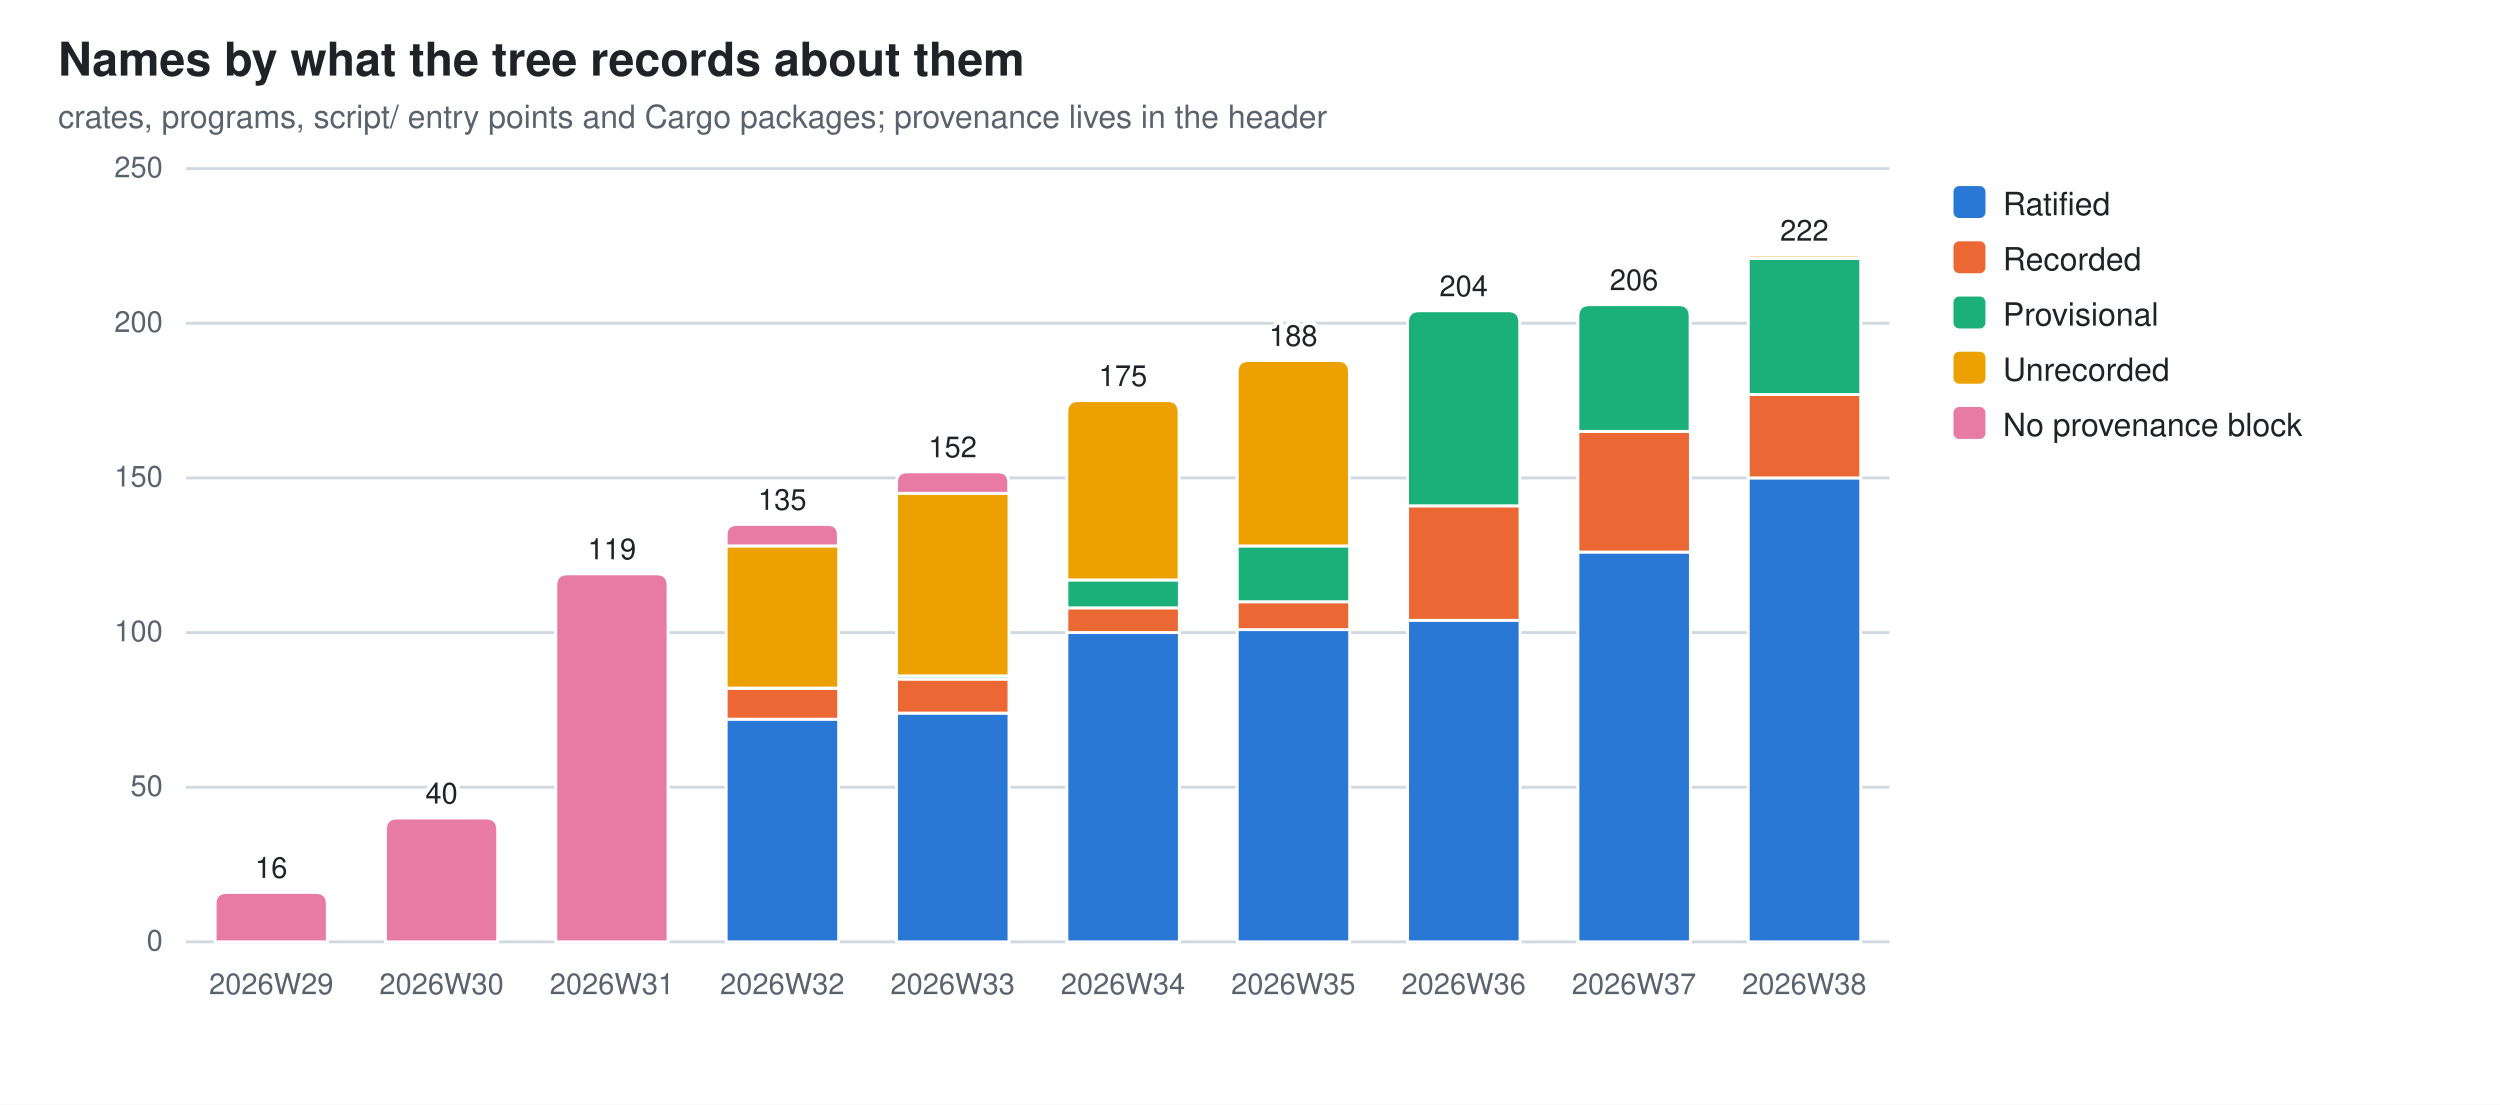
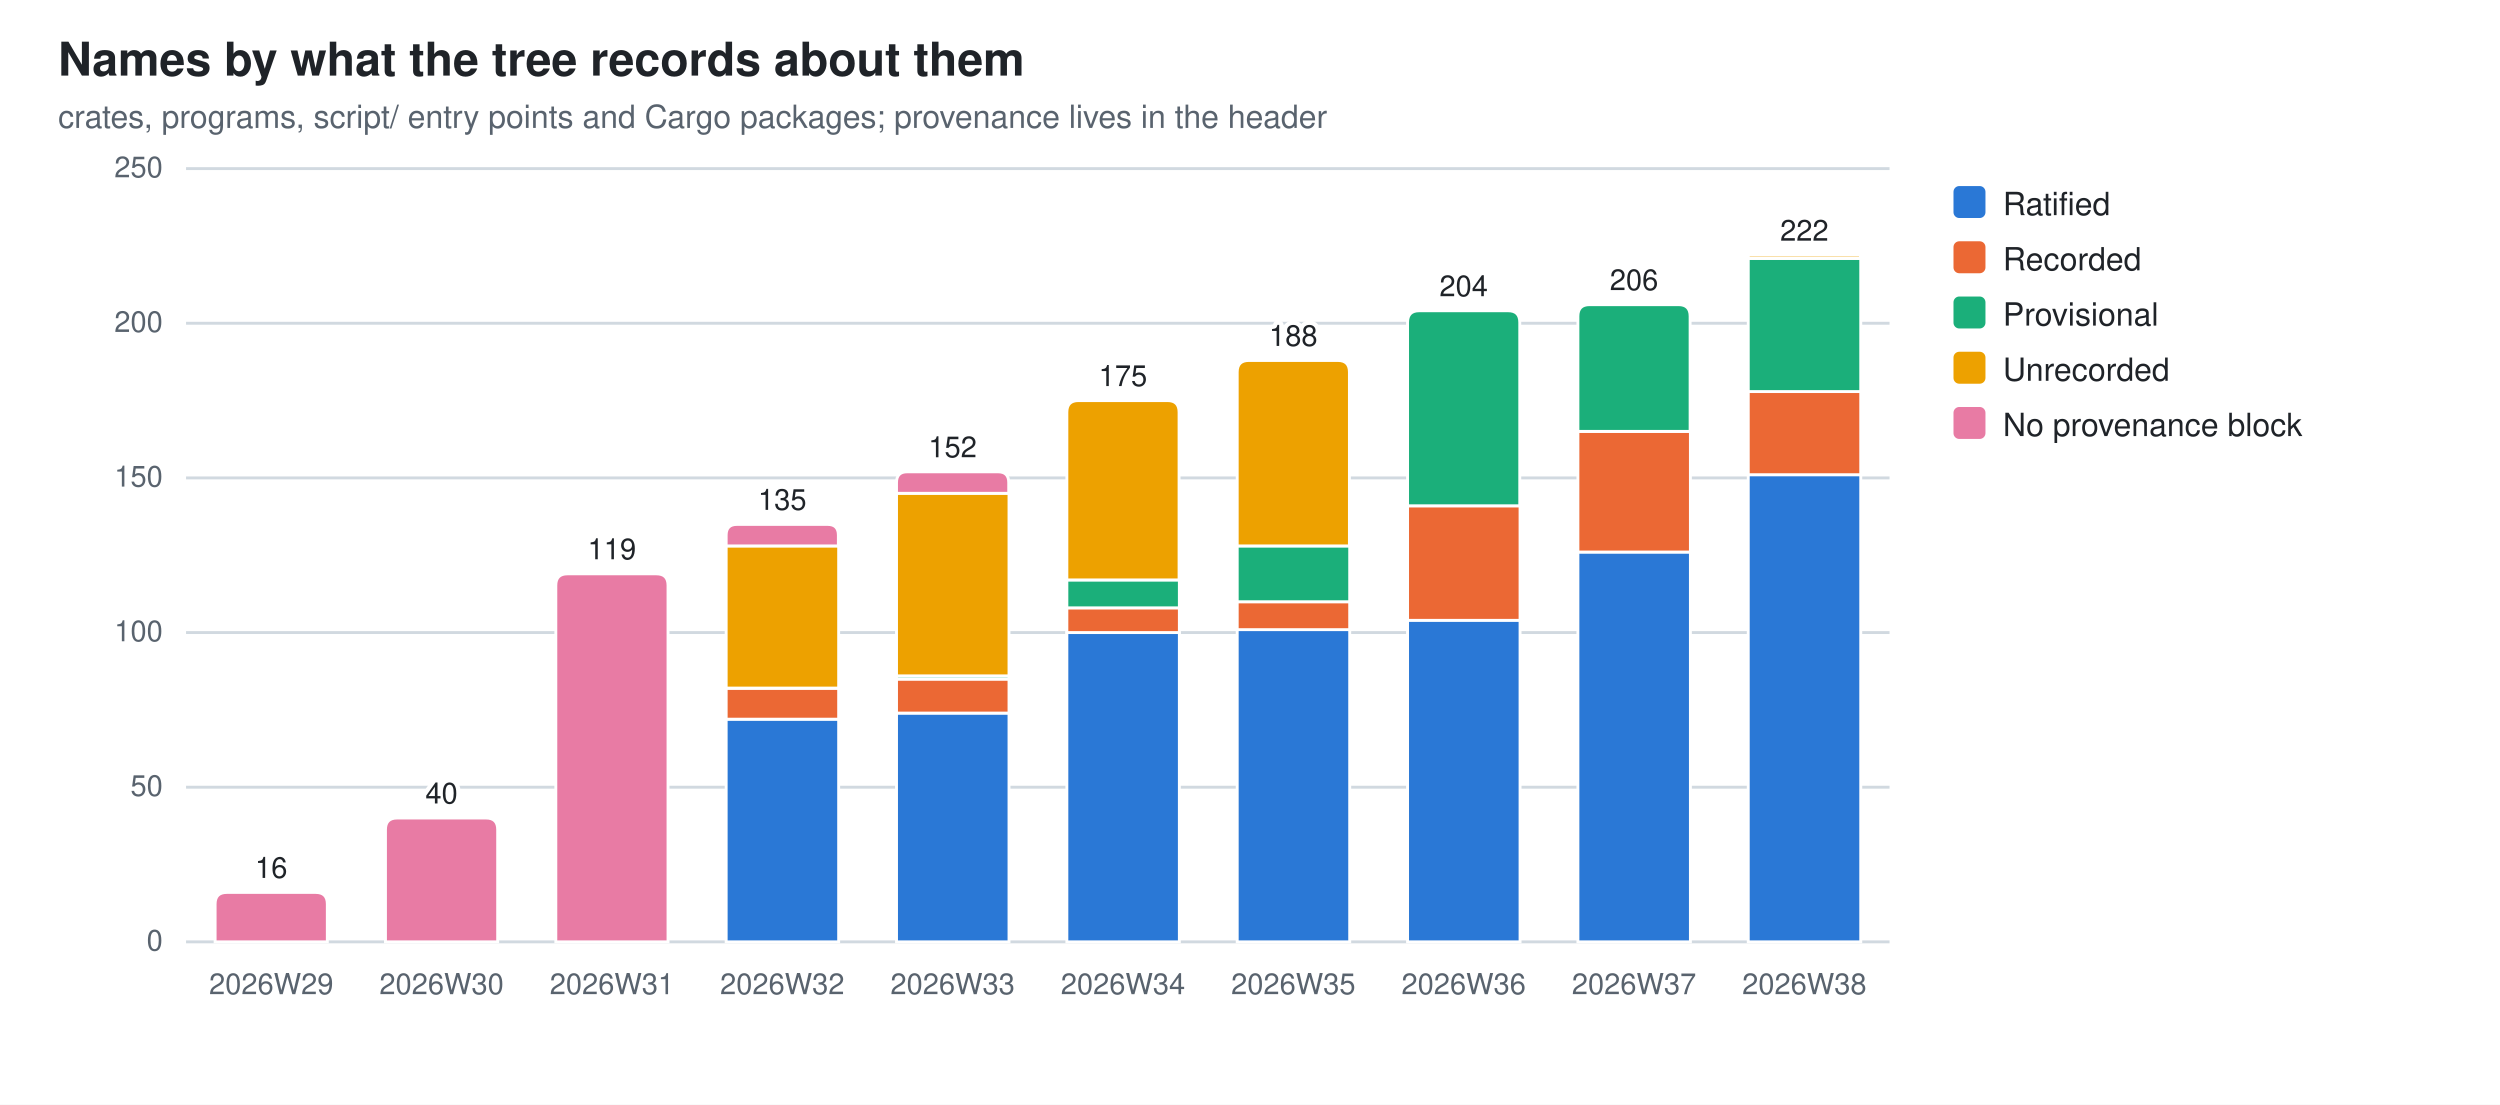
<svg xmlns="http://www.w3.org/2000/svg" width="860" height="380" viewBox="0 0 860 380" role="img" aria-label="Names by what the tree records about them">
  <style>
  .bg{fill:#ffffff} .fg{fill:#1f2328} .mut{fill:#59636e} .grid{stroke:#d1d9e0}
  .seg{stroke:#ffffff;stroke-width:1}
  .val{paint-order:stroke;stroke:#ffffff;stroke-width:3px;stroke-linejoin:round}
  .s0{fill:#2a78d6}  .s1{fill:#eb6834}  .s2{fill:#1baf7a}  .s3{fill:#eda100}  .s4{fill:#e87ba4}  .s5{fill:#008300}  .s6{fill:#4a3aa7}  .s7{fill:#e34948}
  @media (prefers-color-scheme: dark){
    .bg{fill:#0d1117} .fg{fill:#e6edf3} .mut{fill:#9198a1} .grid{stroke:#30363d}
    .seg{stroke:#0d1117} .val{stroke:#0d1117} .s0{fill:#3987e5} .s1{fill:#d95926} .s2{fill:#199e70} .s3{fill:#c98500} .s4{fill:#d55181} .s5{fill:#008300} .s6{fill:#9085e9} .s7{fill:#e66767}}
  text{font-family:-apple-system,BlinkMacSystemFont,"Segoe UI",Helvetica,Arial,sans-serif}
</style>
  <rect class="bg" width="860" height="380" />
  <text class="fg" x="20" y="26" font-size="16" font-weight="600">Names by what the tree records about them</text>
  <text class="mut" x="20" y="44" font-size="11">crates, programs, script/ entry points and Cargo packages; provenance lives in the header</text>
  <line class="grid" x1="64" y1="324.0" x2="650.0" y2="324.0" stroke-width="1" />
  <text class="mut" x="56" y="327.0" font-size="10" text-anchor="end">0</text>
  <line class="grid" x1="64" y1="270.8" x2="650.0" y2="270.8" stroke-width="1" />
  <text class="mut" x="56" y="273.8" font-size="10" text-anchor="end">50</text>
  <line class="grid" x1="64" y1="217.6" x2="650.0" y2="217.6" stroke-width="1" />
  <text class="mut" x="56" y="220.6" font-size="10" text-anchor="end">100</text>
  <line class="grid" x1="64" y1="164.4" x2="650.0" y2="164.4" stroke-width="1" />
  <text class="mut" x="56" y="167.4" font-size="10" text-anchor="end">150</text>
  <line class="grid" x1="64" y1="111.2" x2="650.0" y2="111.2" stroke-width="1" />
  <text class="mut" x="56" y="114.2" font-size="10" text-anchor="end">200</text>
  <line class="grid" x1="64" y1="58.0" x2="650.0" y2="58.0" stroke-width="1" />
  <text class="mut" x="56" y="61.0" font-size="10" text-anchor="end">250</text>
  <path class="seg s4" d="M74.0,324.0 V311.0 Q74.0,307.0 78.0,307.0 H108.6 Q112.6,307.0 112.6,311.0 V324.0 Z" />
  <text class="mut" x="93.3" y="342" font-size="10" text-anchor="middle">2026W29</text>
  <text class="fg val" x="93.3" y="302.0" font-size="10" text-anchor="middle">16</text>
  <path class="seg s4" d="M132.6,324.0 V285.4 Q132.6,281.4 136.6,281.4 H167.2 Q171.2,281.4 171.2,285.4 V324.0 Z" />
  <text class="mut" x="151.9" y="342" font-size="10" text-anchor="middle">2026W30</text>
  <text class="fg val" x="151.9" y="276.4" font-size="10" text-anchor="middle">40</text>
  <path class="seg s4" d="M191.2,324.0 V201.4 Q191.2,197.4 195.2,197.4 H225.8 Q229.8,197.4 229.8,201.4 V324.0 Z" />
  <text class="mut" x="210.5" y="342" font-size="10" text-anchor="middle">2026W31</text>
  <text class="fg val" x="210.5" y="192.4" font-size="10" text-anchor="middle">119</text>
  <rect class="seg s0" x="249.8" y="247.4" width="38.7" height="76.6" />
  <rect class="seg s1" x="249.8" y="236.8" width="38.7" height="10.6" />
  <rect class="seg s3" x="249.8" y="187.8" width="38.7" height="48.9" />
  <path class="seg s4" d="M249.8,187.8 V184.1 Q249.8,180.4 253.5,180.4 H284.7 Q288.4,180.4 288.4,184.1 V187.8 Z" />
  <text class="mut" x="269.1" y="342" font-size="10" text-anchor="middle">2026W32</text>
  <text class="fg val" x="269.1" y="175.4" font-size="10" text-anchor="middle">135</text>
  <rect class="seg s0" x="308.4" y="245.3" width="38.7" height="78.7" />
  <rect class="seg s1" x="308.4" y="233.6" width="38.7" height="11.7" />
  <rect class="seg s2" x="308.4" y="232.5" width="38.7" height="1.1" />
  <rect class="seg s3" x="308.4" y="169.7" width="38.7" height="62.8" />
  <path class="seg s4" d="M308.4,169.7 V166.0 Q308.4,162.3 312.1,162.3 H343.3 Q347.0,162.3 347.0,166.0 V169.7 Z" />
  <text class="mut" x="327.7" y="342" font-size="10" text-anchor="middle">2026W33</text>
  <text class="fg val" x="327.7" y="157.3" font-size="10" text-anchor="middle">152</text>
  <rect class="seg s0" x="367.0" y="217.6" width="38.7" height="106.4" />
  <rect class="seg s1" x="367.0" y="209.1" width="38.7" height="8.5" />
  <rect class="seg s2" x="367.0" y="199.5" width="38.7" height="9.6" />
  <path class="seg s3" d="M367.0,199.5 V141.8 Q367.0,137.8 371.0,137.8 H401.6 Q405.6,137.8 405.6,141.8 V199.5 Z" />
  <text class="mut" x="386.3" y="342" font-size="10" text-anchor="middle">2026W34</text>
  <text class="fg val" x="386.3" y="132.8" font-size="10" text-anchor="middle">175</text>
  <rect class="seg s0" x="425.6" y="216.5" width="38.7" height="107.5" />
  <rect class="seg s1" x="425.6" y="207.0" width="38.7" height="9.6" />
  <rect class="seg s2" x="425.6" y="187.8" width="38.7" height="19.2" />
  <path class="seg s3" d="M425.6,187.8 V128.0 Q425.6,124.0 429.6,124.0 H460.2 Q464.2,124.0 464.2,128.0 V187.8 Z" />
  <text class="mut" x="444.9" y="342" font-size="10" text-anchor="middle">2026W35</text>
  <text class="fg val" x="444.9" y="119.0" font-size="10" text-anchor="middle">188</text>
  <rect class="seg s0" x="484.2" y="213.3" width="38.7" height="110.7" />
  <rect class="seg s1" x="484.2" y="174.0" width="38.7" height="39.4" />
  <path class="seg s2" d="M484.2,174.0 V110.9 Q484.2,106.9 488.2,106.9 H518.8 Q522.8,106.9 522.8,110.9 V174.0 Z" />
  <text class="mut" x="503.5" y="342" font-size="10" text-anchor="middle">2026W36</text>
  <text class="fg val" x="503.5" y="101.9" font-size="10" text-anchor="middle">204</text>
  <rect class="seg s0" x="542.8" y="189.9" width="38.7" height="134.1" />
  <rect class="seg s1" x="542.8" y="148.4" width="38.7" height="41.5" />
  <path class="seg s2" d="M542.8,148.4 V108.8 Q542.8,104.8 546.8,104.8 H577.4 Q581.4,104.8 581.4,108.8 V148.4 Z" />
  <text class="mut" x="562.1" y="342" font-size="10" text-anchor="middle">2026W37</text>
  <text class="fg val" x="562.1" y="99.8" font-size="10" text-anchor="middle">206</text>
-   <rect class="seg s0" x="601.4" y="164.4" width="38.7" height="159.6" />
-   <rect class="seg s1" x="601.4" y="135.7" width="38.7" height="28.7" />
-   <rect class="seg s2" x="601.4" y="88.9" width="38.7" height="46.8" />
+   <rect class="seg s0" x="601.4" y="163.3" width="38.7" height="160.7" />
+   <rect class="seg s1" x="601.4" y="134.6" width="38.7" height="28.7" />
+   <rect class="seg s2" x="601.4" y="88.9" width="38.7" height="45.8" />
  <path class="seg s3" d="M601.4,88.9 V88.3 Q601.4,87.8 601.9,87.8 H639.5 Q640.0,87.8 640.0,88.3 V88.9 Z" />
  <text class="mut" x="620.7" y="342" font-size="10" text-anchor="middle">2026W38</text>
  <text class="fg val" x="620.7" y="82.8" font-size="10" text-anchor="middle">222</text>
  <rect class="s0" x="672" y="64" width="11" height="11" rx="2" />
  <text class="fg" y="74" font-size="11">
    <tspan x="689" dy="0">Ratified</tspan>
  </text>
  <rect class="s1" x="672" y="83" width="11" height="11" rx="2" />
  <text class="fg" y="93" font-size="11">
    <tspan x="689" dy="0">Recorded</tspan>
  </text>
  <rect class="s2" x="672" y="102" width="11" height="11" rx="2" />
  <text class="fg" y="112" font-size="11">
    <tspan x="689" dy="0">Provisional</tspan>
  </text>
  <rect class="s3" x="672" y="121" width="11" height="11" rx="2" />
  <text class="fg" y="131" font-size="11">
    <tspan x="689" dy="0">Unrecorded</tspan>
  </text>
  <rect class="s4" x="672" y="140" width="11" height="11" rx="2" />
  <text class="fg" y="150" font-size="11">
    <tspan x="689" dy="0">No provenance block</tspan>
  </text>
</svg>
